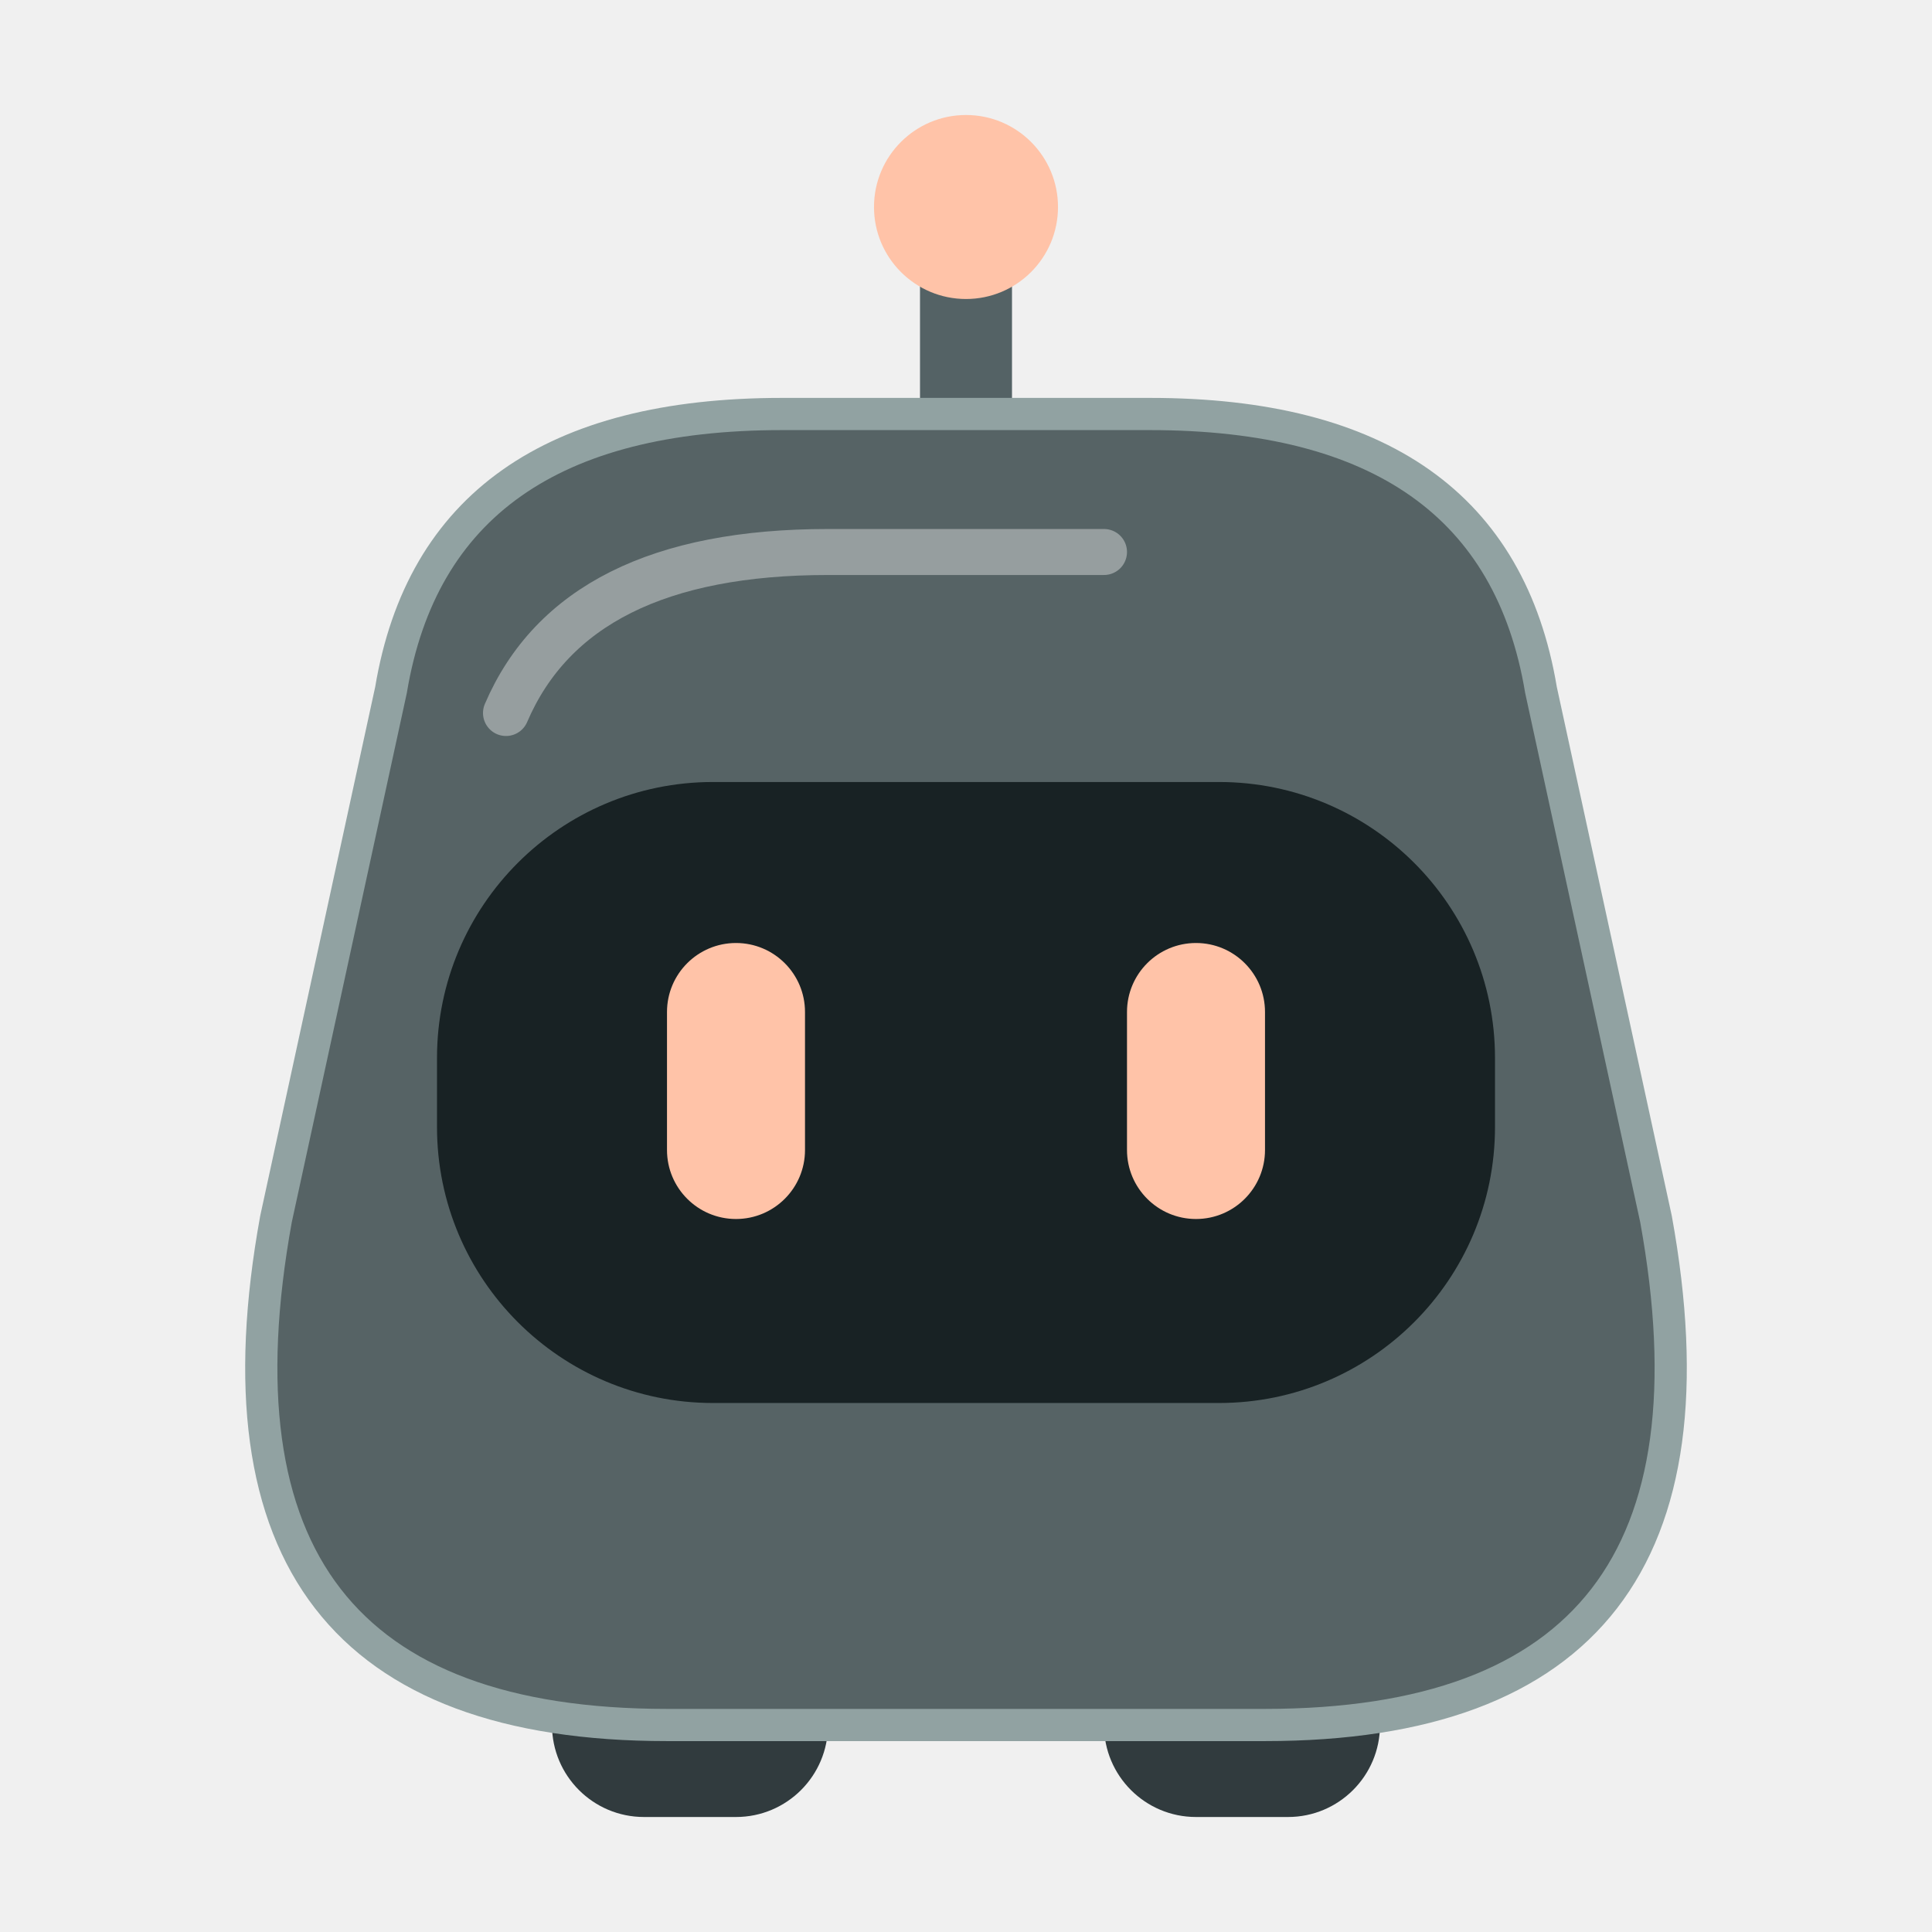
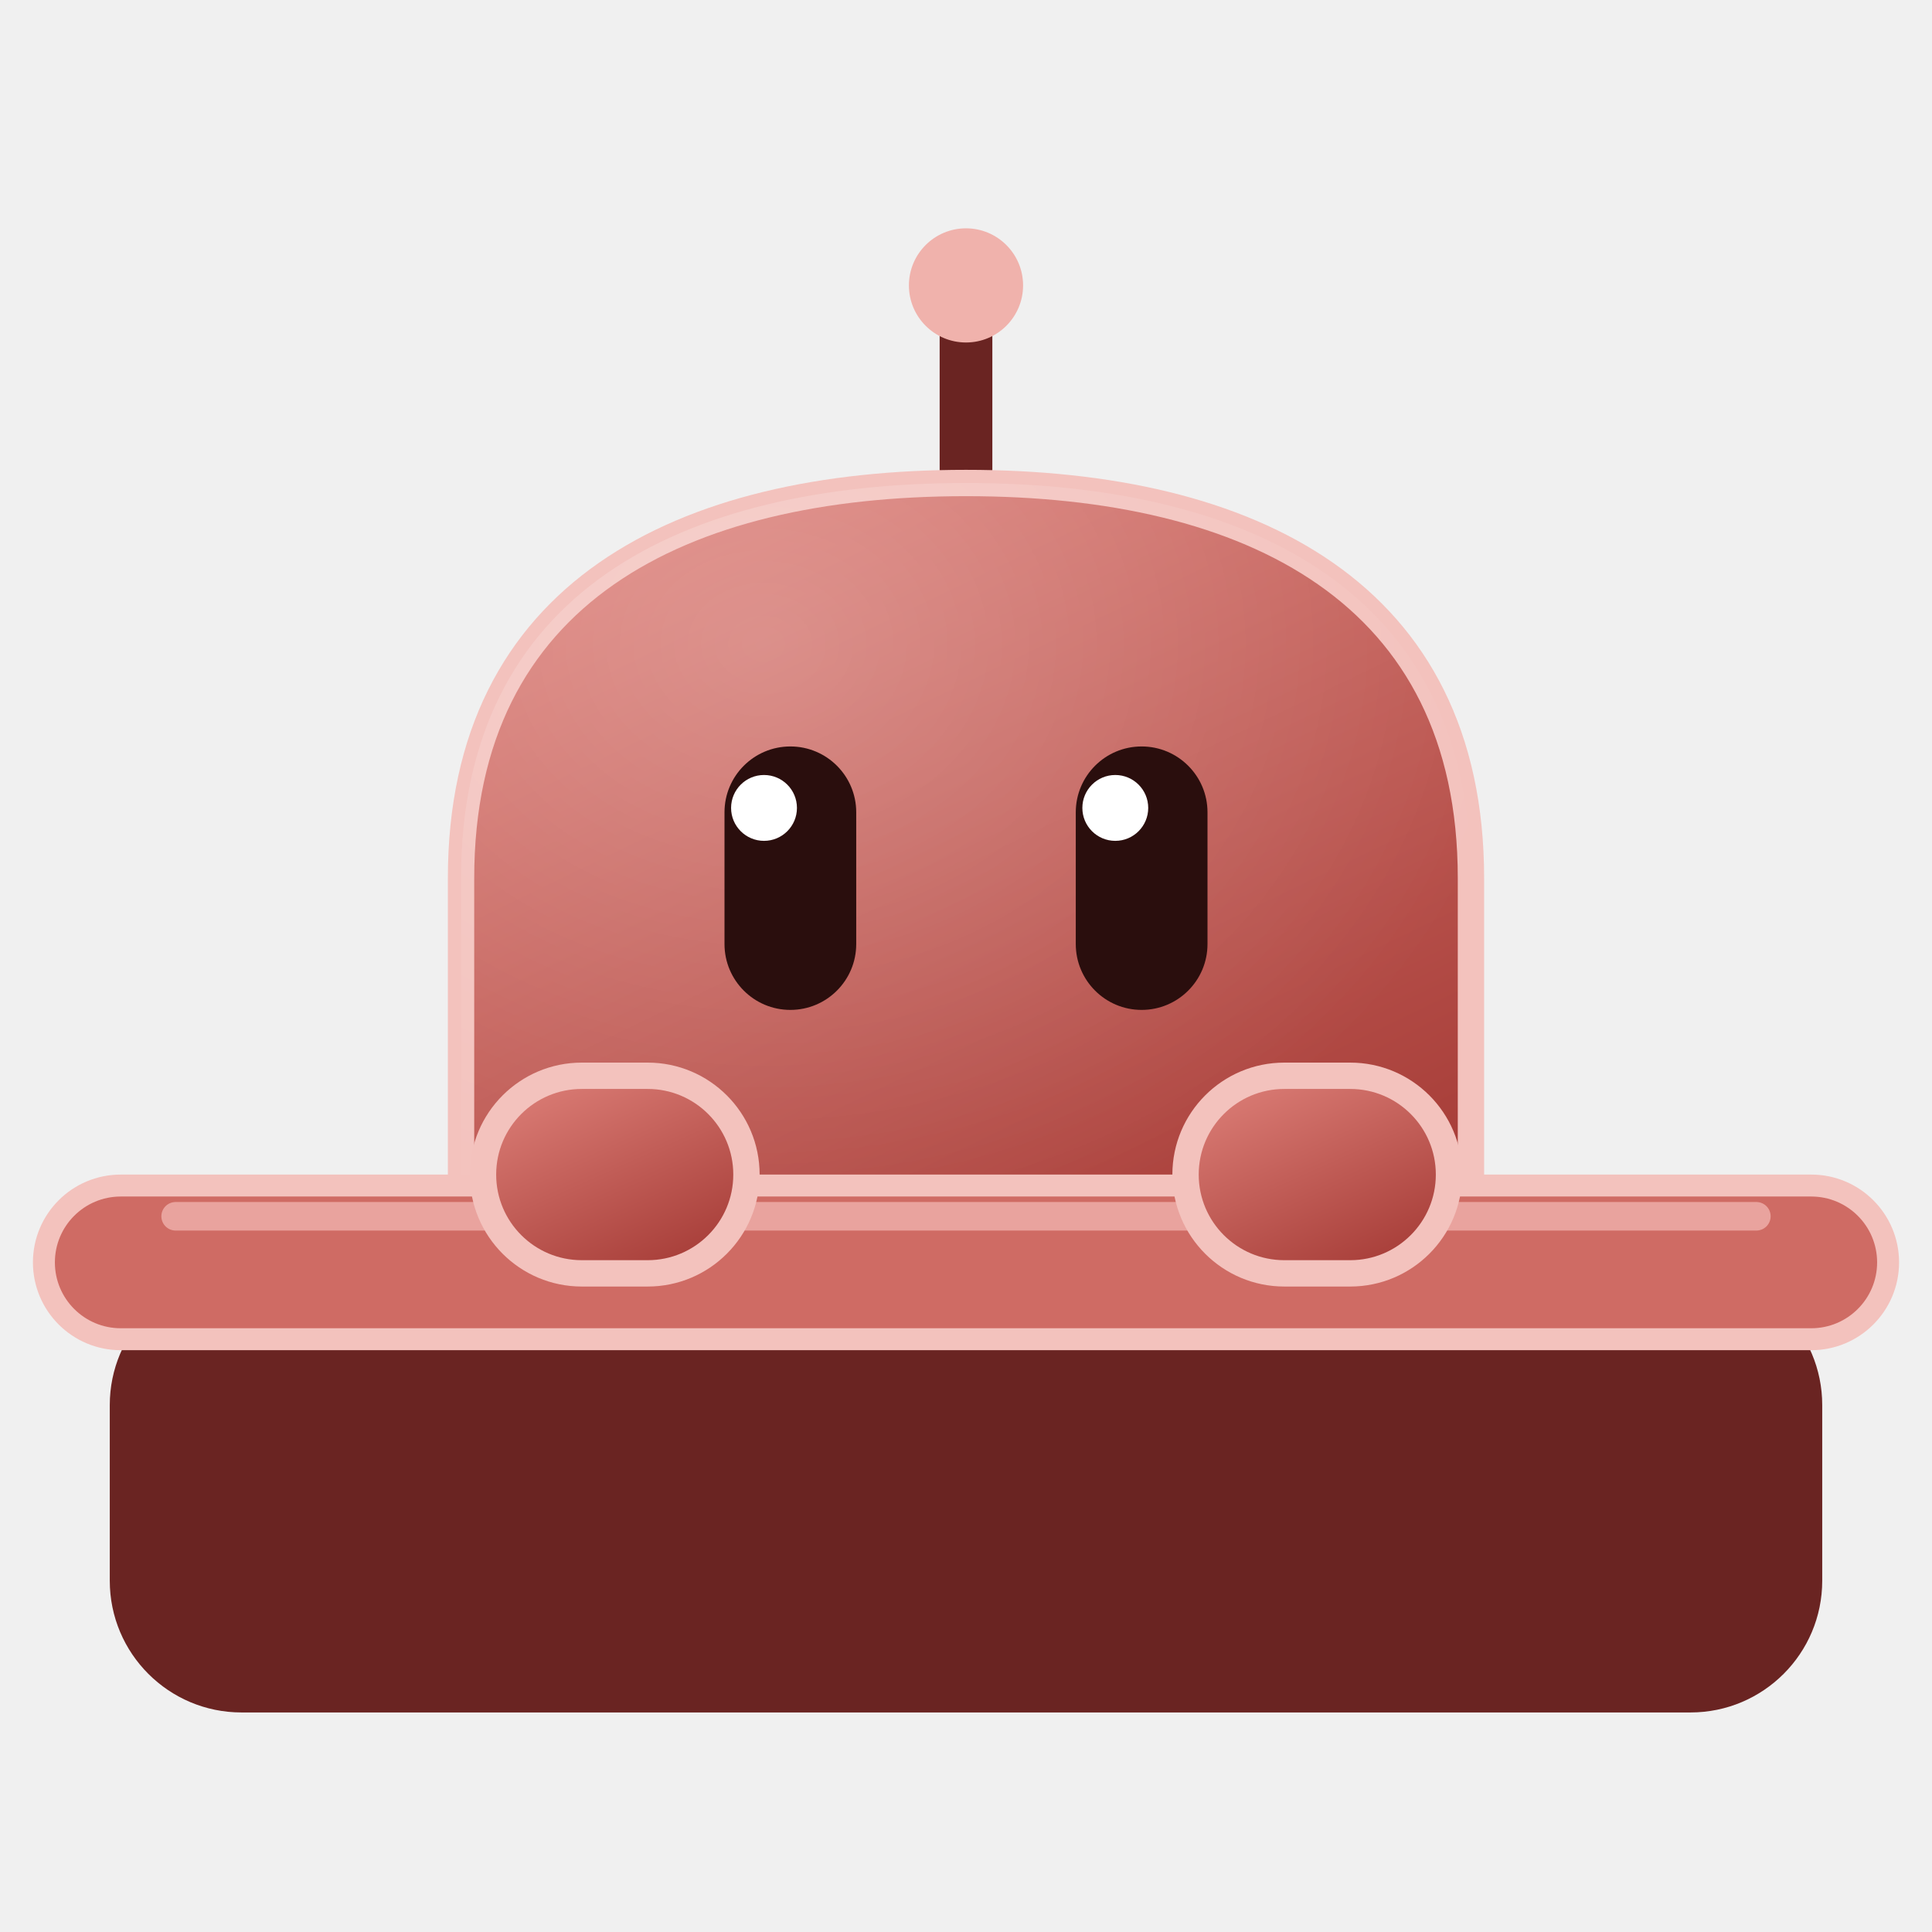
- <svg xmlns="http://www.w3.org/2000/svg" width="1024" height="1024" viewBox="6 3 84 84">
-   <path fill="none" stroke="#546265" stroke-width="4" stroke-linecap="round" d="M48 23v-9" />
-   <circle cx="48" cy="12" r="4" fill="#ffc3a8" />
-   <rect x="30" y="74" width="12" height="8" rx="4" fill="#313b3e" />
-   <rect x="54" y="74" width="12" height="8" rx="4" fill="#313b3e" />
-   <path fill="#566365" stroke="#91a2a2" stroke-width="1.4" d="M23 33Q25 21 40 21h16q15 0 17 12l5 23q4 22-17 22H35Q14 78 18 56Z" />
-   <path fill="none" stroke="#ffffff60" stroke-width="2" stroke-linecap="round" d="M28 34q3-7 14-7h12" />
-   <rect x="25" y="37" width="46" height="27" rx="12" fill="#182224" />
-   <rect x="35" y="44" width="6" height="12" rx="3" fill="#ffc3a8" />
-   <rect x="55" y="44" width="6" height="12" rx="3" fill="#ffc3a8" />
+ <svg xmlns="http://www.w3.org/2000/svg" width="1024" height="1024" viewBox="4 1 88 88">
+   <defs>
+     <linearGradient id="shell" x1=".15" y1="0" x2=".75" y2="1">
+       <stop offset="0" stop-color="#dd7f78" />
+       <stop offset="1" stop-color="#a63c37" />
+     </linearGradient>
+     <radialGradient id="sheen" cx=".3" cy=".2" r=".75">
+       <stop offset="0" stop-color="#fff" stop-opacity=".22" />
+       <stop offset="1" stop-color="#fff" stop-opacity="0" />
+     </radialGradient>
+   </defs>
+   <path fill="none" stroke="#6a2422" stroke-width="2.4" stroke-linecap="round" d="M48 23v-7" />
+   <circle cx="48" cy="14" r="2.6" fill="#f0b2ac" />
+   <path fill="url(#shell)" stroke="#f3c2bd" stroke-width="1.2" d="M25 60V41C25 28 35 23 48 23C61 23 71 28 71 41V60Z" />
+   <path fill="url(#sheen)" d="M25 60V41C25 28 35 23 48 23C61 23 71 28 71 41V60Z" />
+   <rect x="37" y="35" width="6" height="12" rx="3" fill="#2a0e0d" />
+   <rect x="53" y="35" width="6" height="12" rx="3" fill="#2a0e0d" />
+   <circle cx="38.8" cy="37.8" r="1.5" fill="#fff" />
+   <circle cx="54.8" cy="37.8" r="1.5" fill="#fff" />
+   <rect x="9" y="59" width="78" height="20" rx="6" fill="#6a2422" />
+   <rect x="6" y="55" width="84" height="7" rx="3.5" fill="#cf6b64" stroke="#f3c2bd" stroke-width="1" />
+   <path fill="none" stroke="#f0b2ac" stroke-width="1.3" stroke-linecap="round" opacity=".8" d="M12 56.4H84" />
+   <rect x="26" y="50" width="12" height="9" rx="4.5" fill="url(#shell)" stroke="#f3c2bd" stroke-width="1.2" />
+   <rect x="58" y="50" width="12" height="9" rx="4.5" fill="url(#shell)" stroke="#f3c2bd" stroke-width="1.2" />
</svg>
